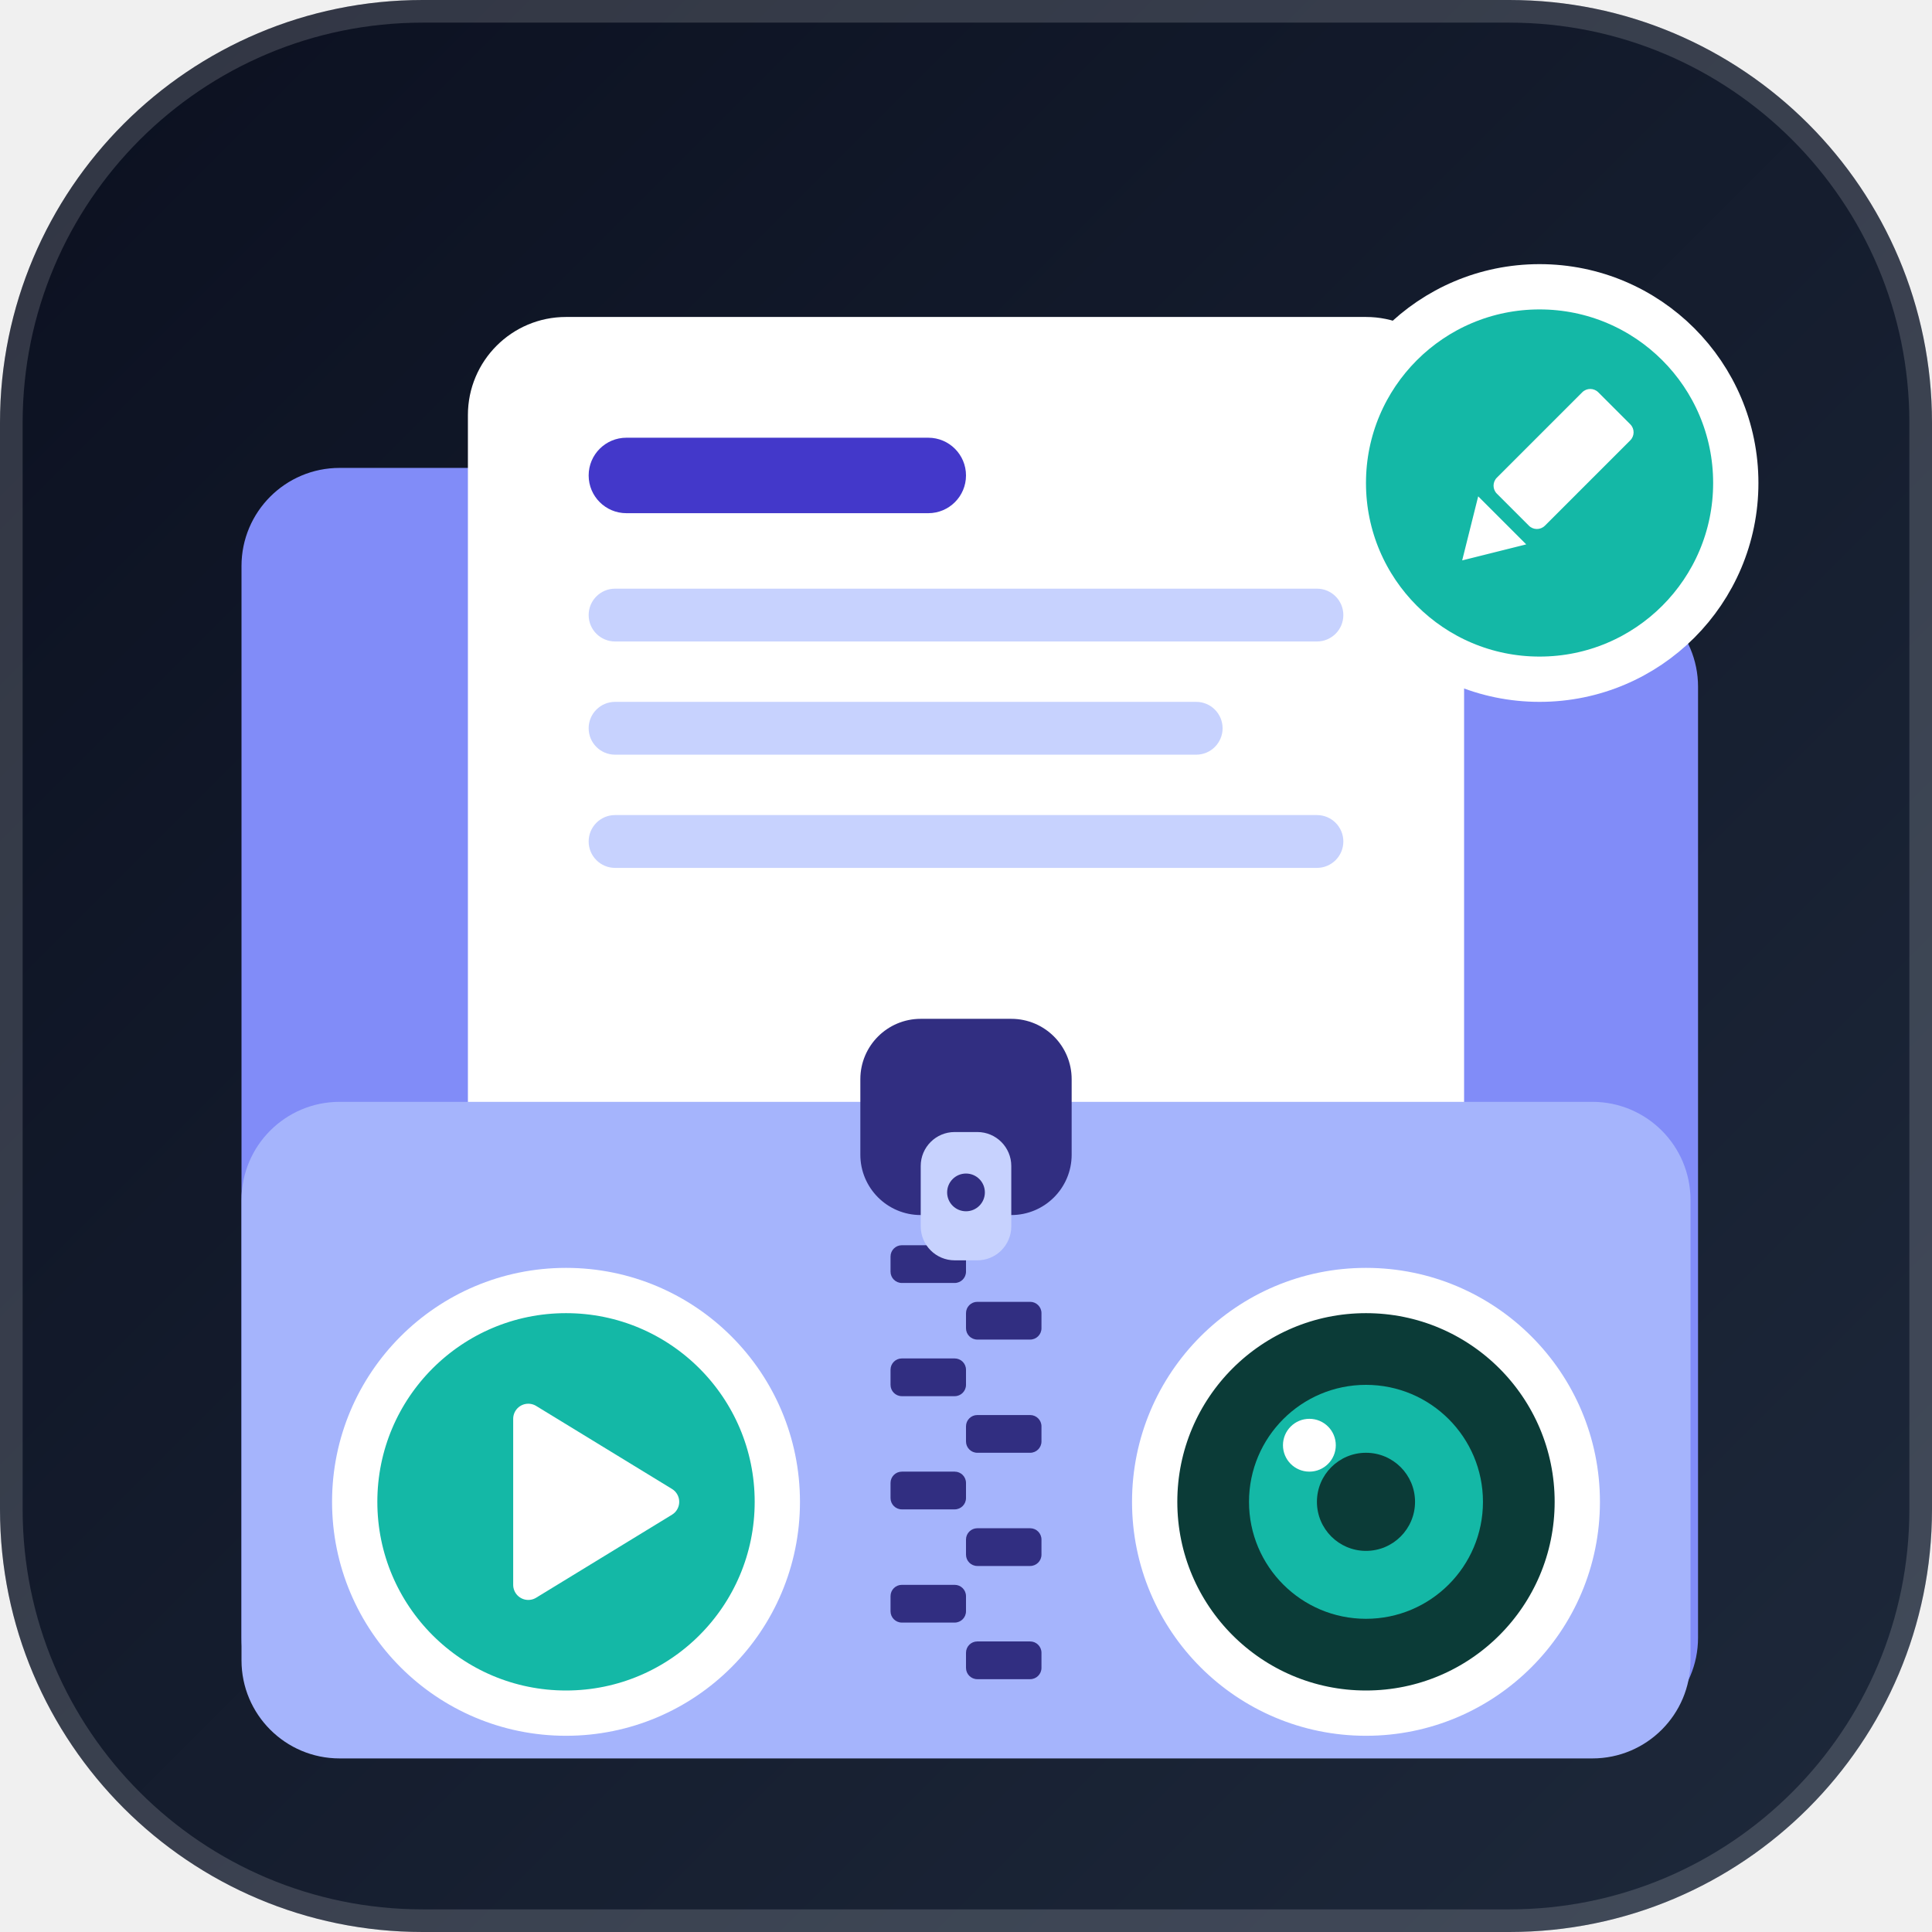
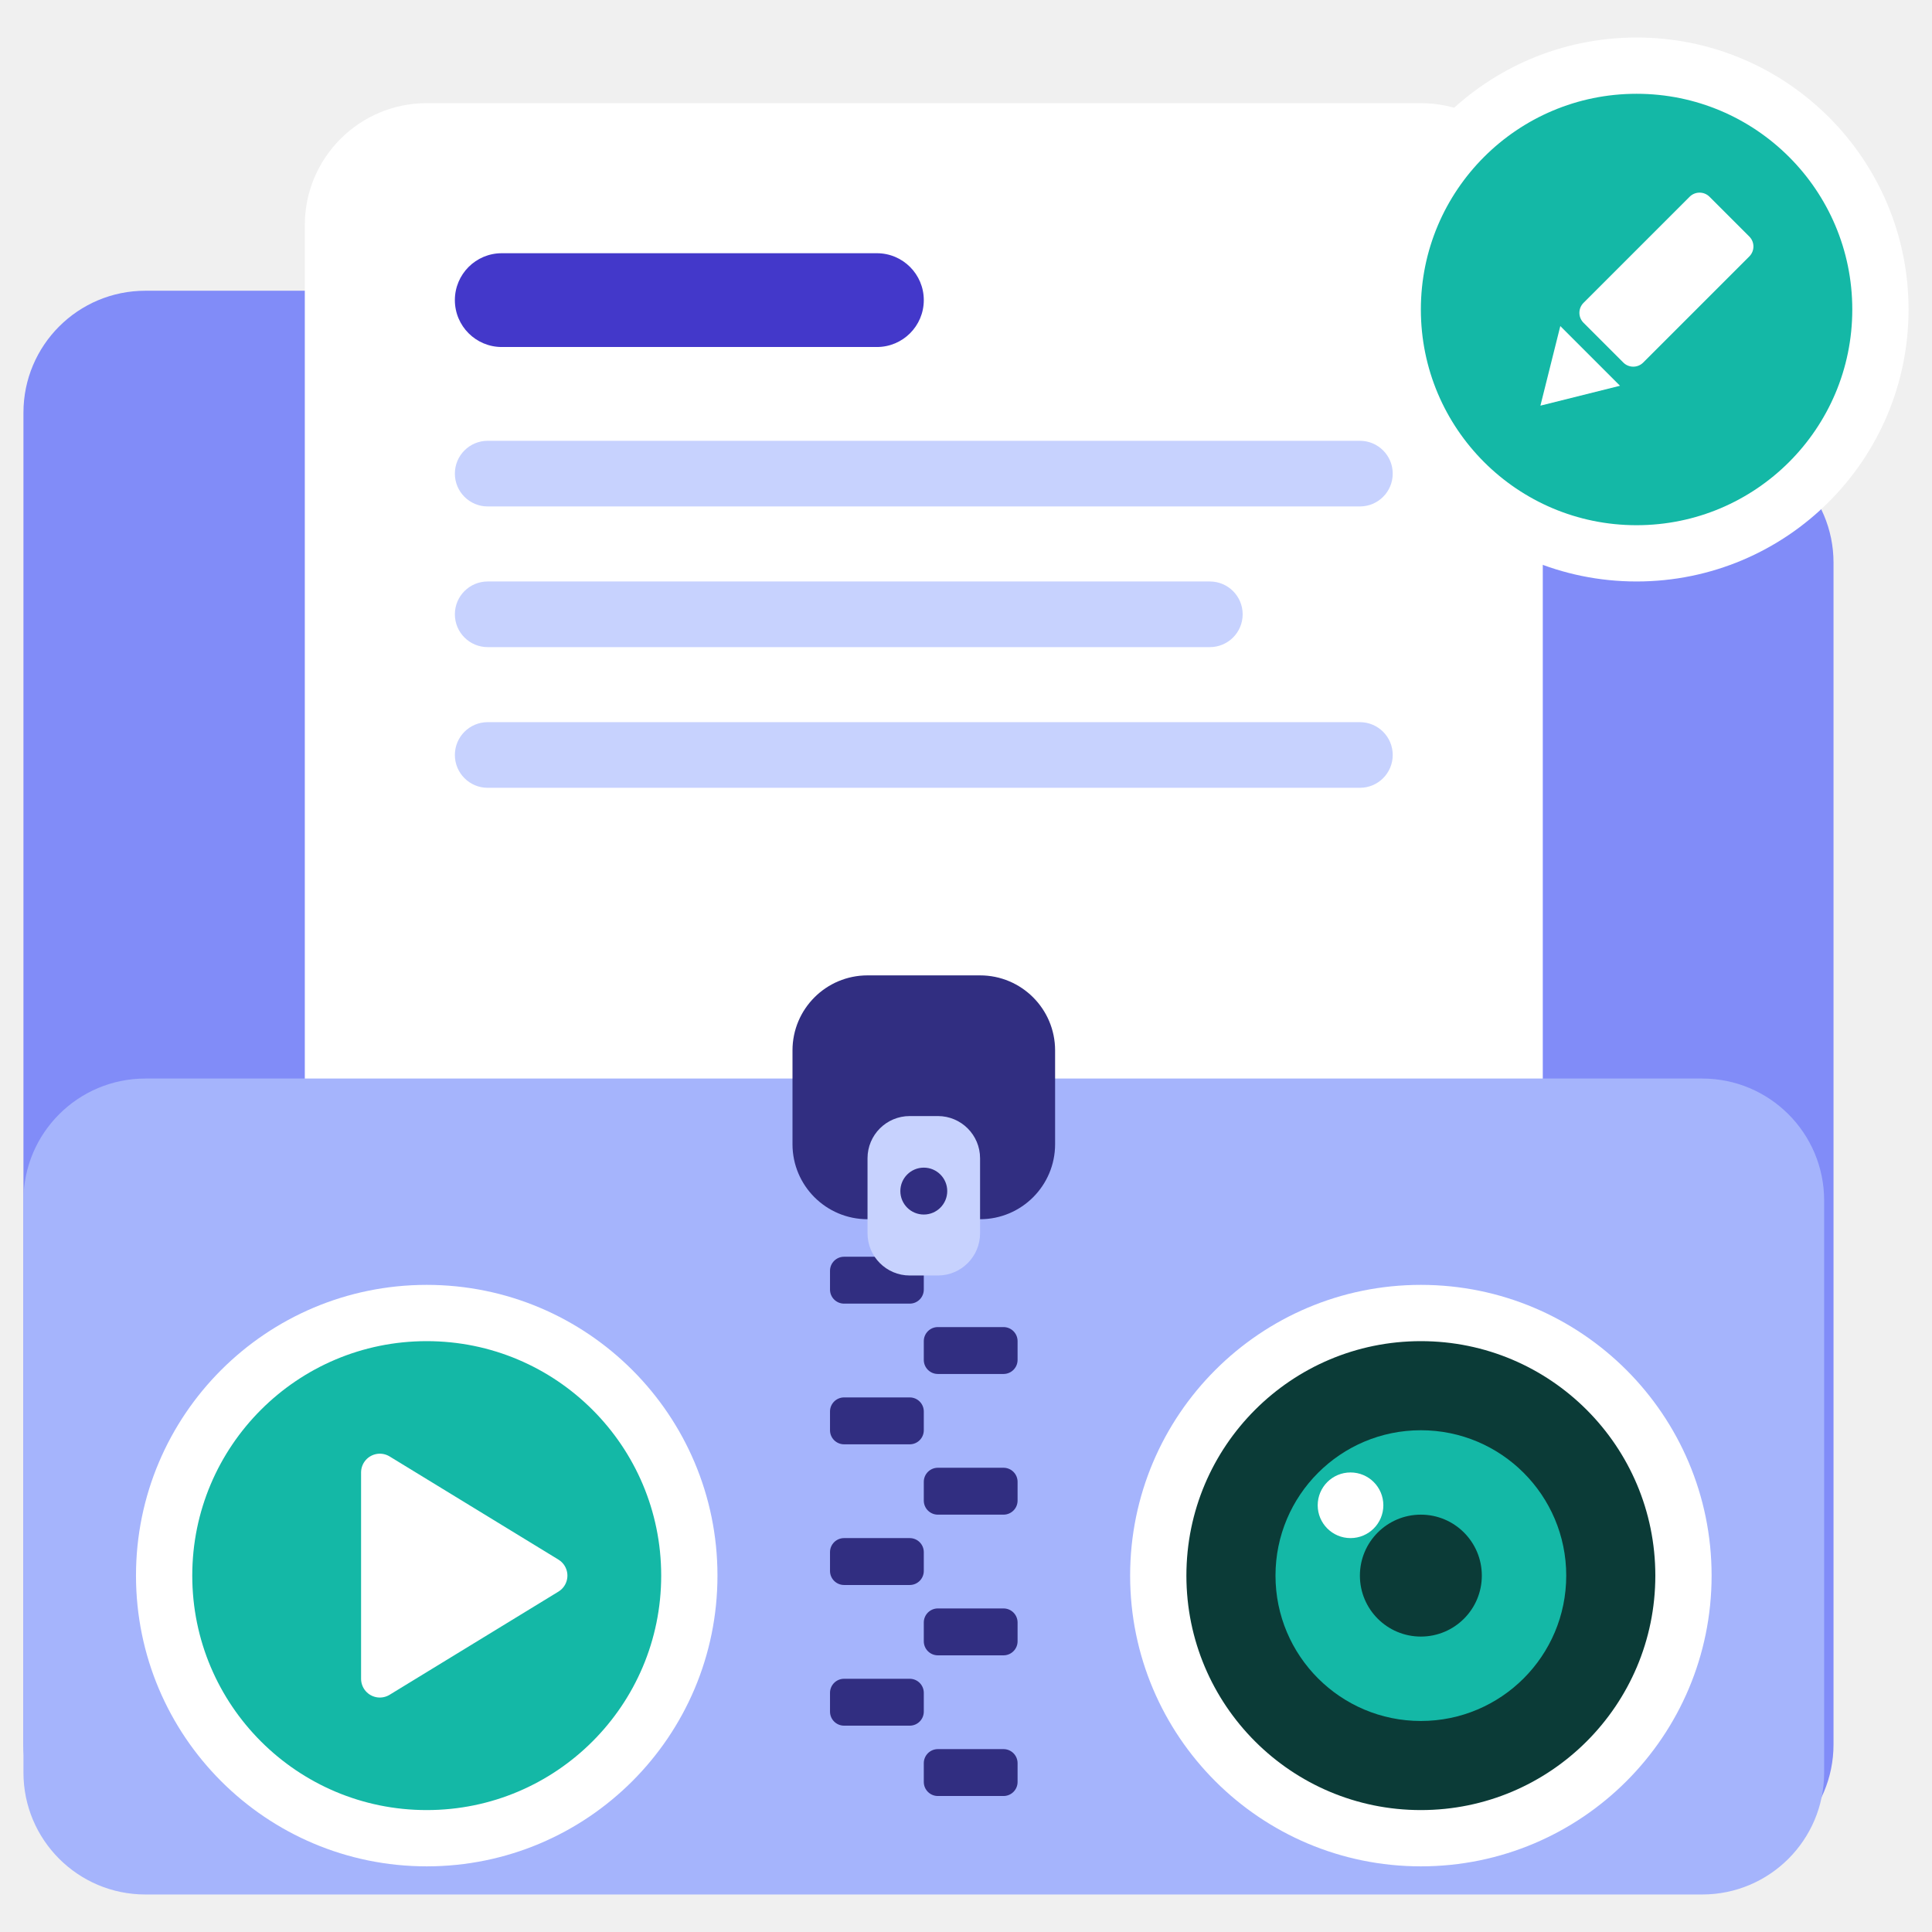
- <svg xmlns="http://www.w3.org/2000/svg" viewBox="0 0 512 512">
-   <defs>
-     <linearGradient id="bg" x1="0" y1="0" x2="1" y2="1">
-       <stop offset="0" stop-color="#0B1020" />
-       <stop offset="1" stop-color="#1E293B" />
-     </linearGradient>
-   </defs>
-   <rect width="512" height="512" rx="112" fill="url(#bg)" />
-   <rect x="3" y="3" width="506" height="506" rx="109" fill="none" stroke="#FFFFFF" stroke-opacity=".16" stroke-width="6" />
+ <svg xmlns="http://www.w3.org/2000/svg" viewBox="59 62 412 412">
  <path d="M64 150a26 26 0 0 1 26-26h98a26 26 0 0 1 19 8l22 24h195a26 26 0 0 1 26 26v252a26 26 0 0 1-26 26H90a26 26 0 0 1-26-26z" fill="#818CF8" />
  <rect x="124" y="84" width="264" height="250" rx="26" fill="#FFFFFF" />
  <rect x="156" y="116" width="100" height="20" rx="10" fill="#4338CA" />
  <rect x="156" y="156" width="200" height="14" rx="7" fill="#C7D2FE" />
  <rect x="156" y="186" width="168" height="14" rx="7" fill="#C7D2FE" />
  <rect x="156" y="216" width="200" height="14" rx="7" fill="#C7D2FE" />
  <path d="M64 318a26 26 0 0 1 26-26h332a26 26 0 0 1 26 26v122a26 26 0 0 1-26 26H90a26 26 0 0 1-26-26z" fill="#A5B4FC" />
  <g fill="#312E81">
    <rect x="236" y="330" width="20" height="10" rx="3" />
    <rect x="256" y="345" width="20" height="10" rx="3" />
    <rect x="236" y="360" width="20" height="10" rx="3" />
    <rect x="256" y="375" width="20" height="10" rx="3" />
    <rect x="236" y="390" width="20" height="10" rx="3" />
    <rect x="256" y="405" width="20" height="10" rx="3" />
    <rect x="236" y="420" width="20" height="10" rx="3" />
    <rect x="256" y="435" width="20" height="10" rx="3" />
  </g>
  <rect x="228" y="270" width="56" height="52" rx="16" fill="#312E81" />
  <rect x="244" y="300" width="24" height="34" rx="9" fill="#C7D2FE" />
  <circle cx="256" cy="316" r="5" fill="#312E81" />
  <g id="play">
    <circle cx="150" cy="398" r="56" fill="#14B8A6" stroke="#FFFFFF" stroke-width="12" />
    <path d="M140 376L176 398L140 420z" fill="#FFFFFF" stroke="#FFFFFF" stroke-width="8" stroke-linejoin="round" />
  </g>
  <g id="lens">
    <circle cx="362" cy="398" r="56" fill="#0B3B37" stroke="#FFFFFF" stroke-width="12" />
    <circle cx="362" cy="398" r="31" fill="#14B8A6" />
    <circle cx="362" cy="398" r="13" fill="#0B3B37" />
    <circle cx="347" cy="383" r="7" fill="#FFFFFF" />
  </g>
  <circle cx="408" cy="128" r="52" fill="#14B8A6" stroke="#FFFFFF" stroke-width="12" />
  <g transform="translate(408 128) rotate(45)" fill="#FFFFFF">
    <rect x="-9" y="-28" width="18" height="38" rx="3" />
    <path d="M-9 14h18l-9 15z" />
  </g>
</svg>
